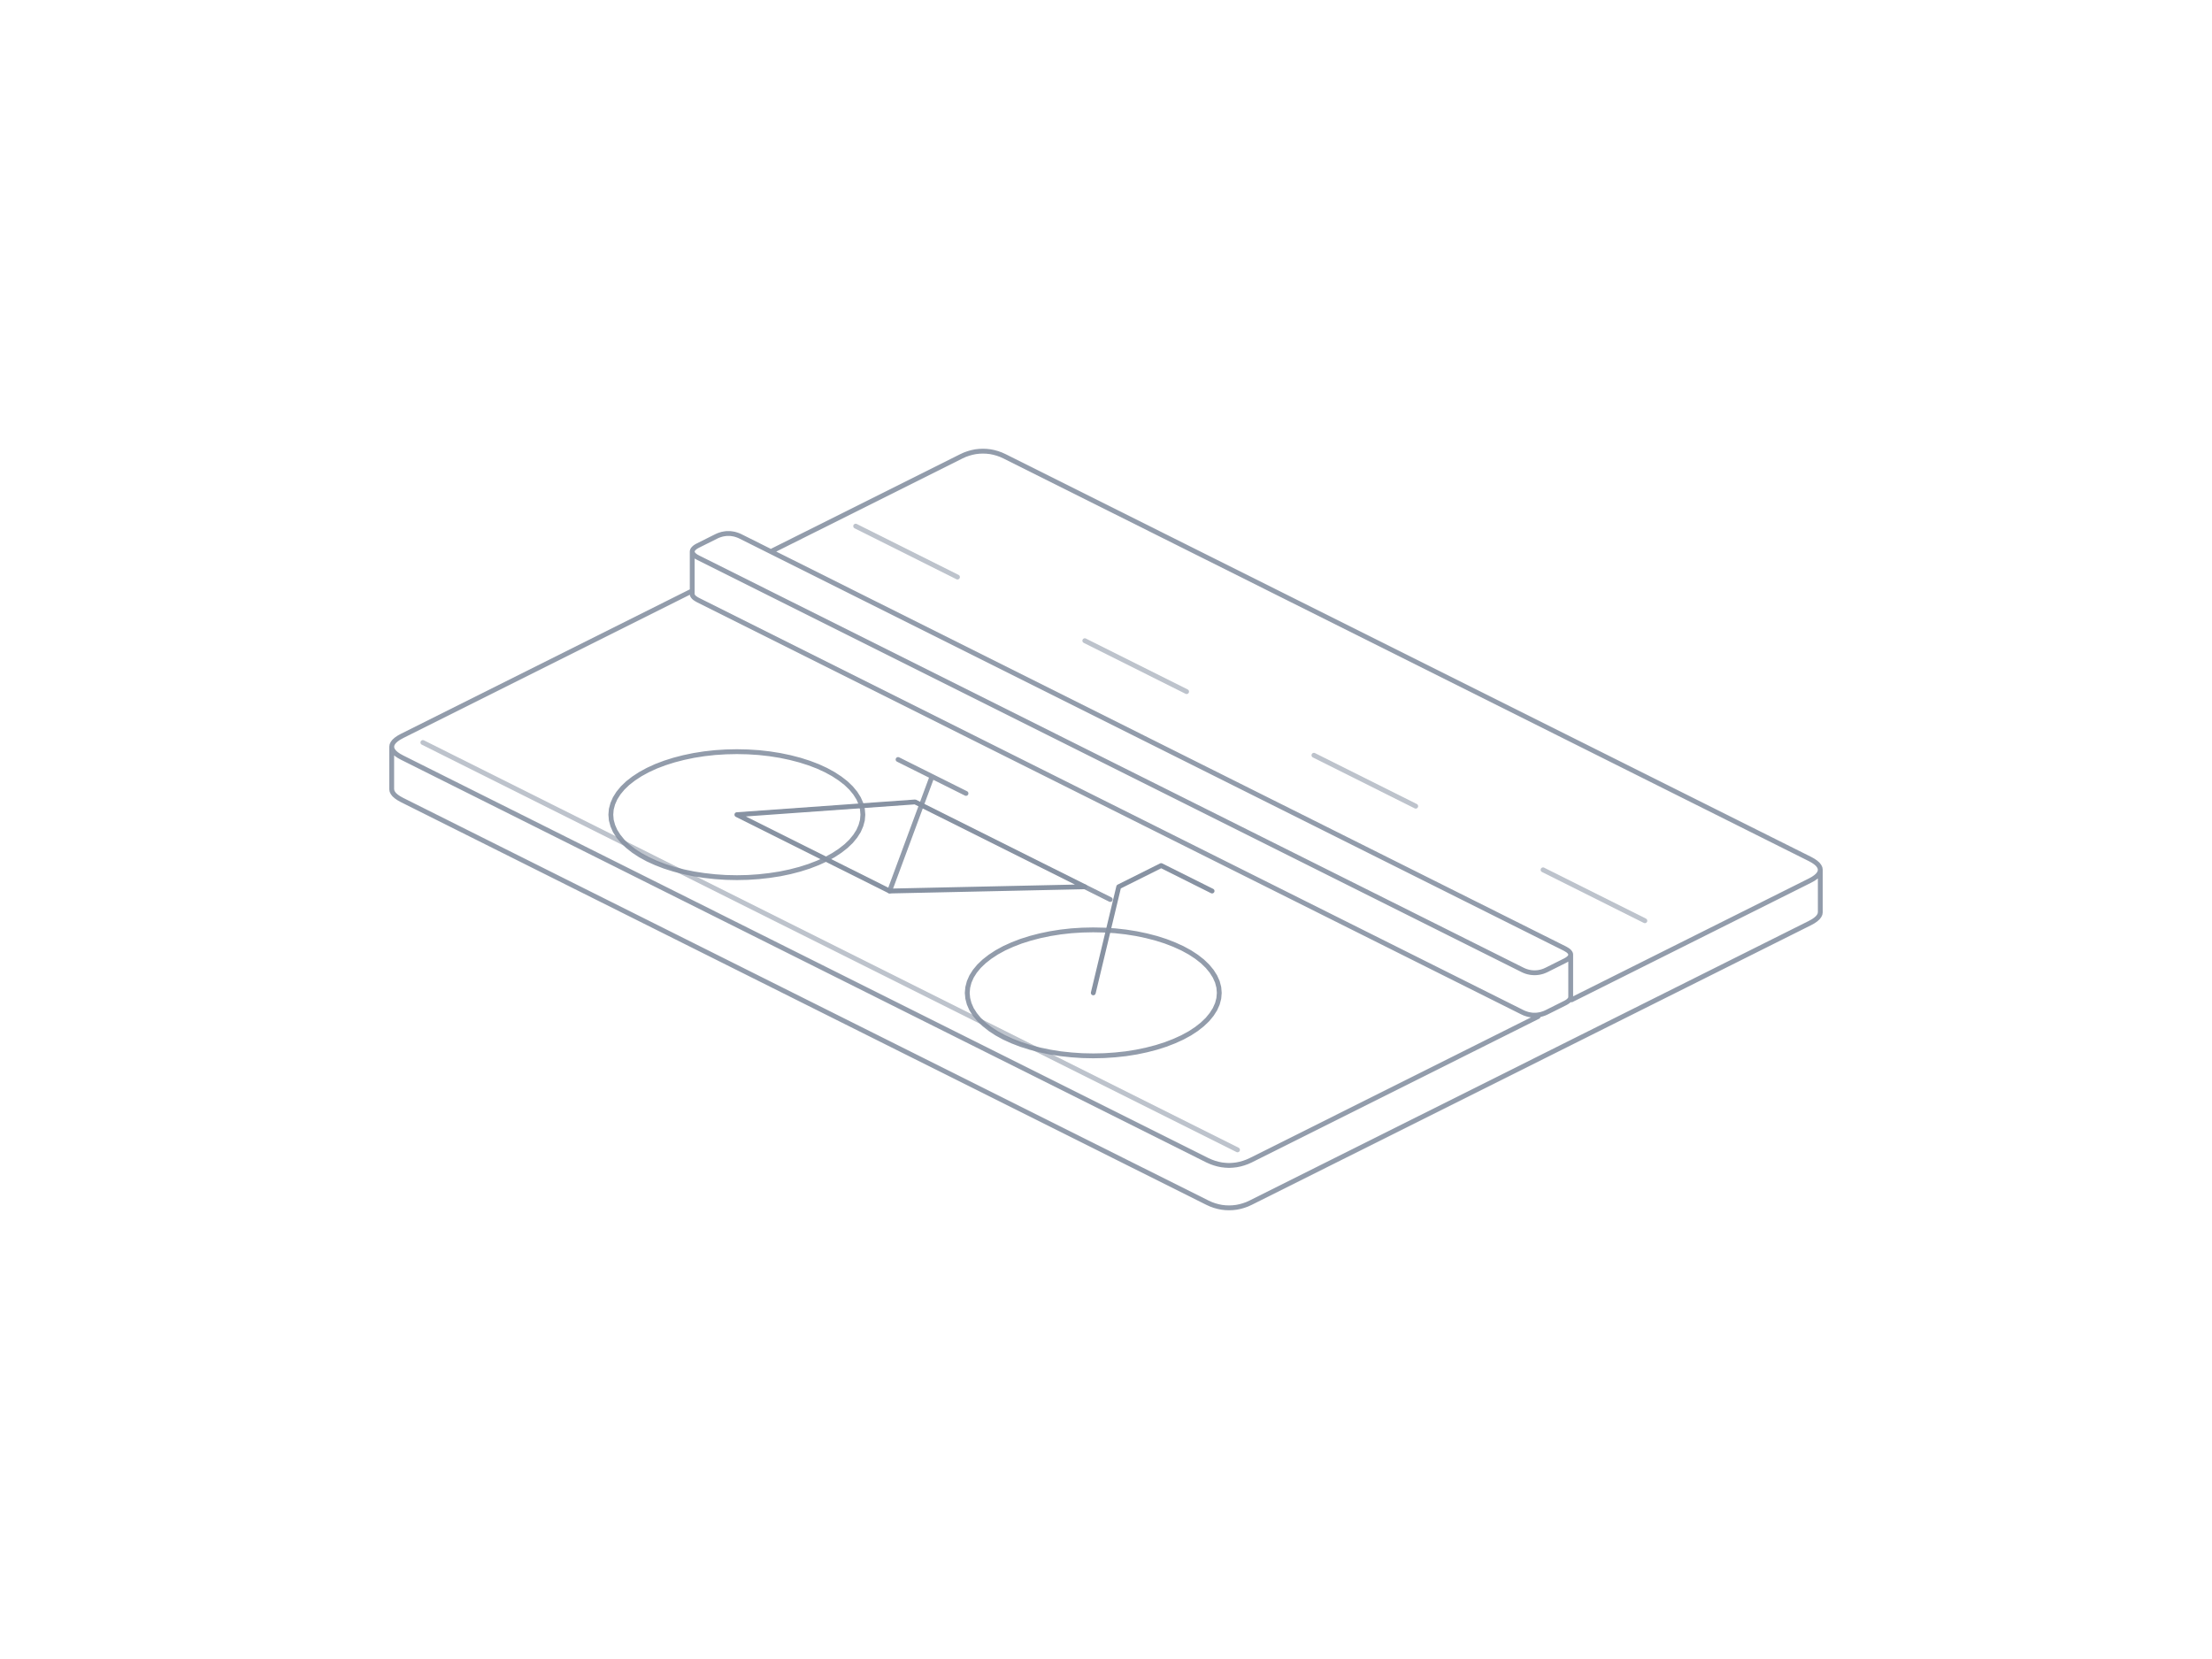
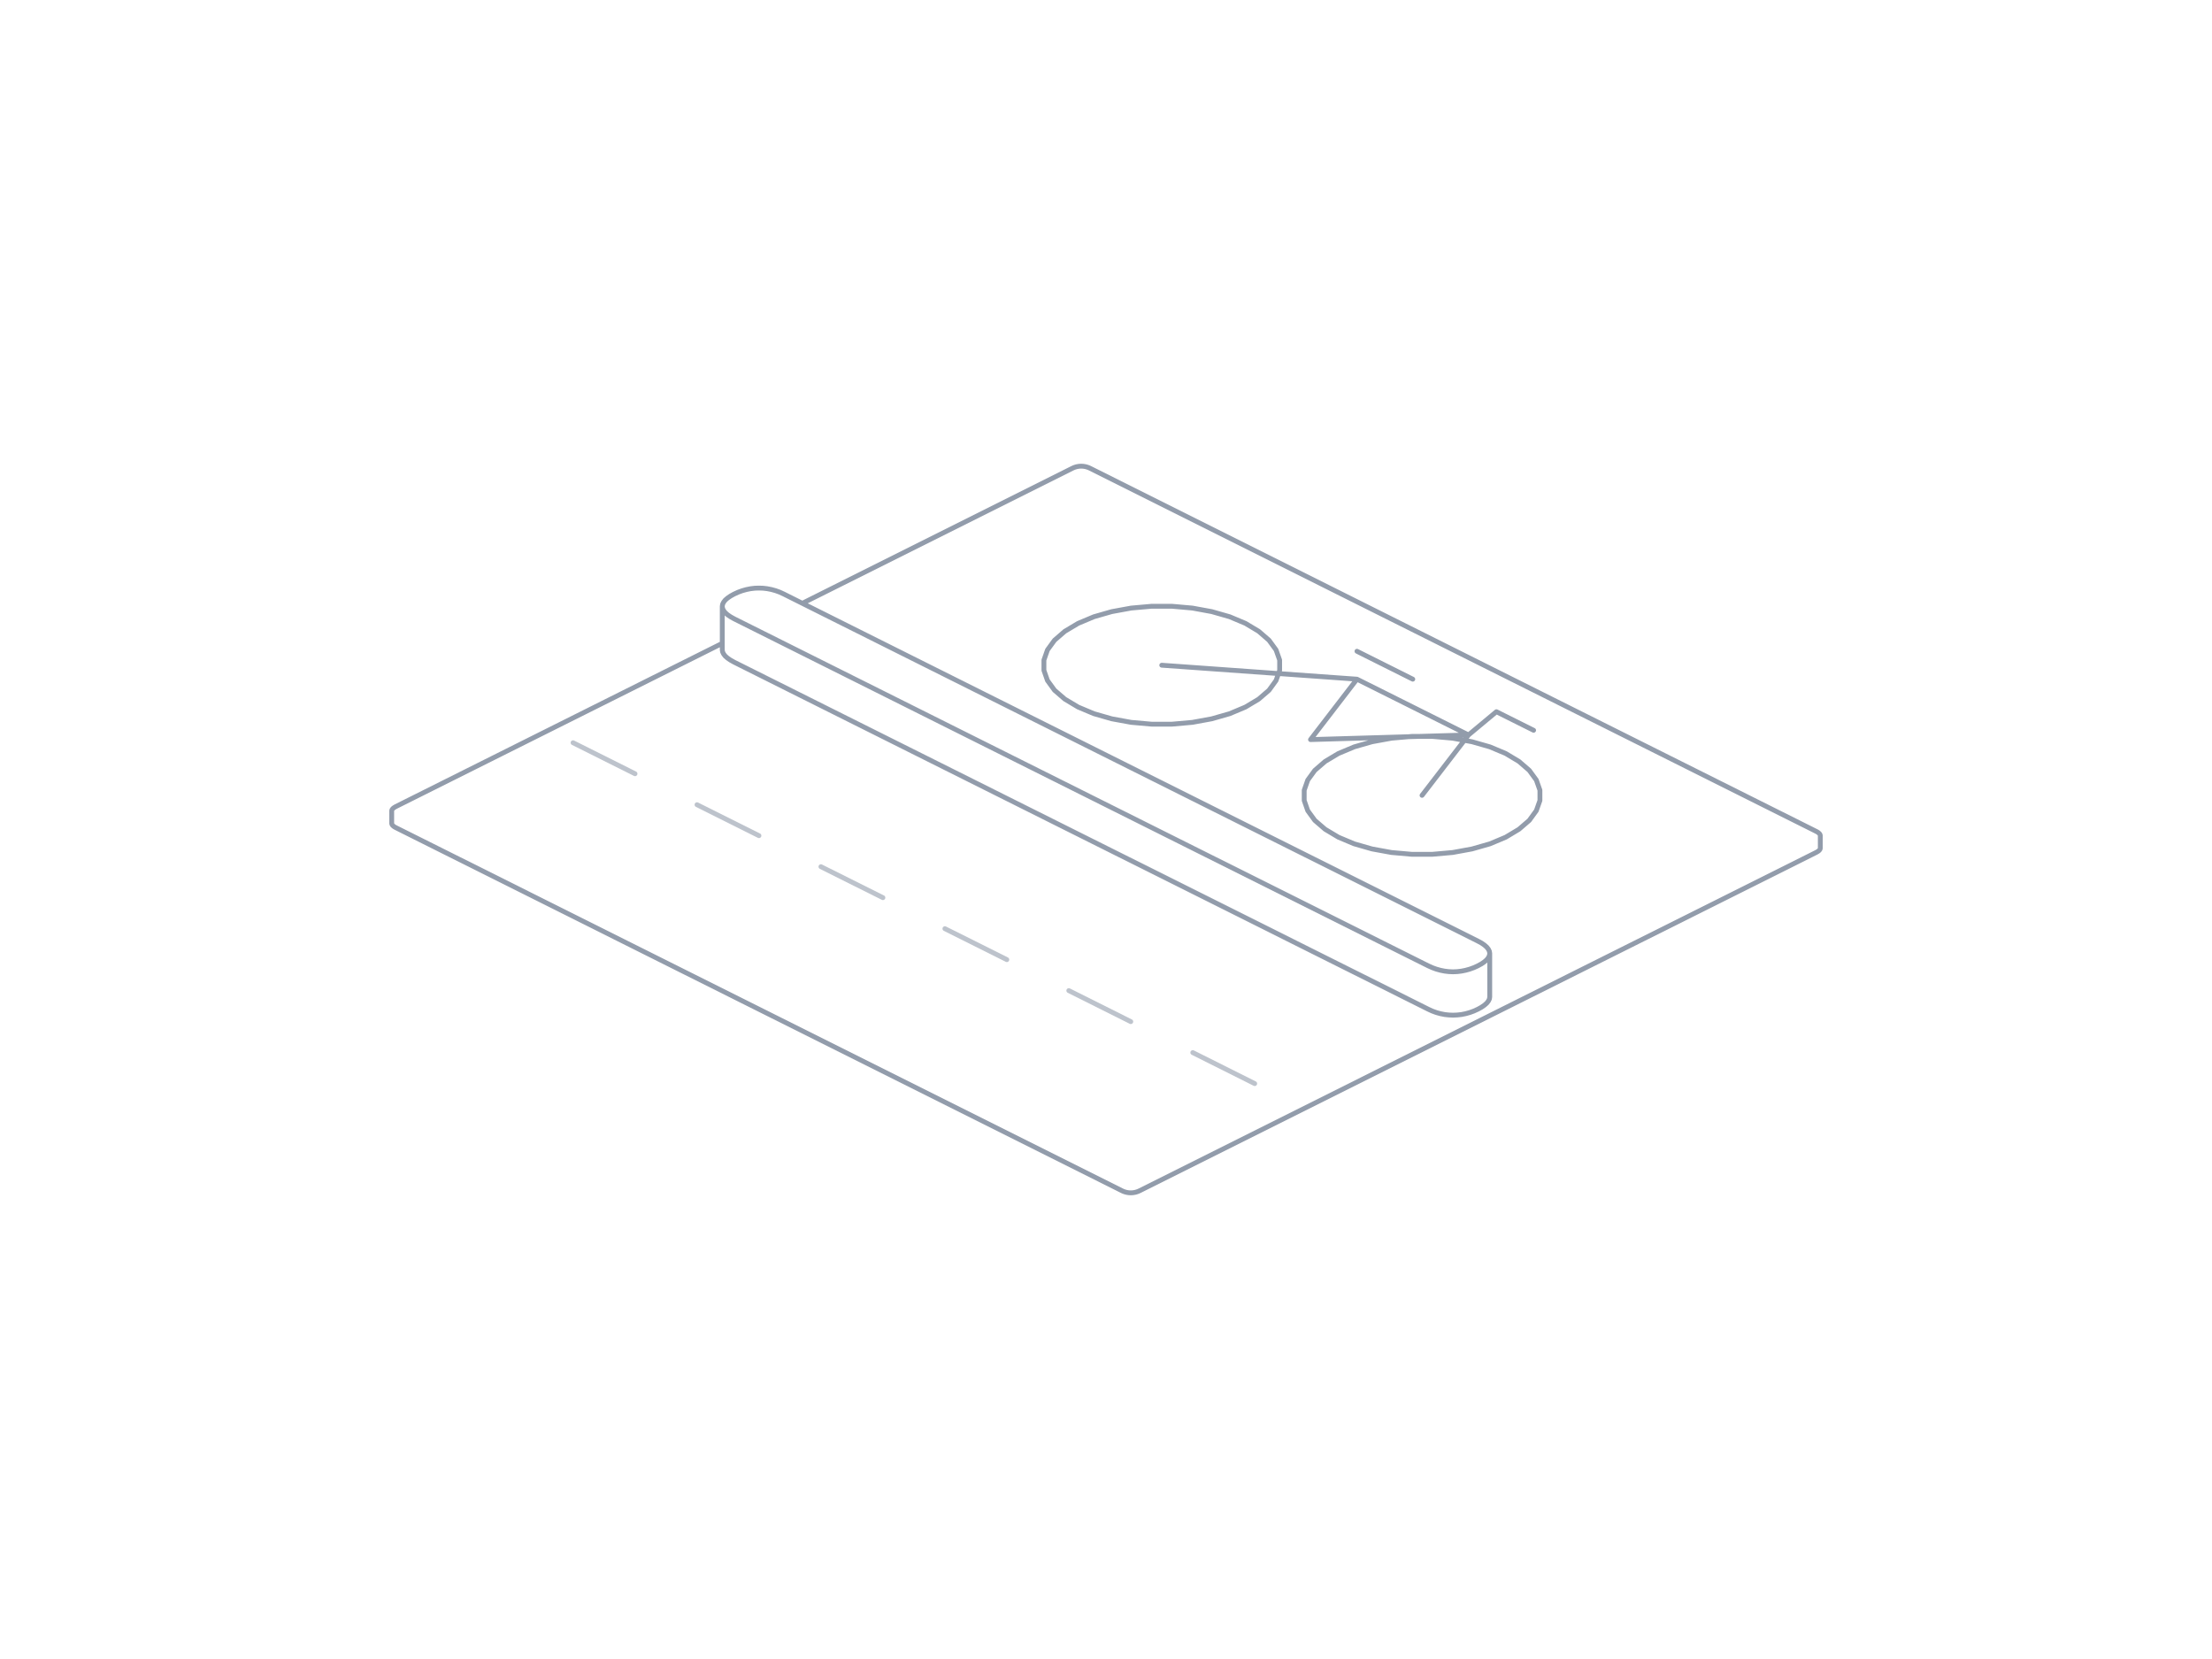
<svg xmlns="http://www.w3.org/2000/svg" viewBox="0 0 480 360" role="img" color="#8792a2" fill="none" stroke="currentColor" stroke-width="1.05" stroke-linecap="round" stroke-linejoin="round">
-   <path vector-effect="non-scaling-stroke" stroke-opacity=".55" d="M185.68,114.17 207.77,125.22 M235.40,139.03 257.49,150.08 M285.12,163.89 307.21,174.94 M334.84,188.75 356.93,199.80 M91.76,161.12 268.54,249.52" />
-   <path vector-effect="non-scaling-stroke" stroke-opacity=".9" d="M213.30,97.90 212.50,97.93 211.70,98.02 210.91,98.18 210.13,98.40 209.35,98.68 208.59,99.03 167.65,119.50 M149.86,128.39 87.26,159.69 86.57,160.07 86.00,160.46 85.56,160.85 85.25,161.25 85.06,161.65 85.00,162.05 85.00,171.25 85.06,171.65 85.25,172.05 85.56,172.45 86.00,172.84 86.57,173.23 87.26,173.61 261.99,260.97 262.76,261.32 263.53,261.60 264.31,261.82 265.10,261.98 265.90,262.07 266.70,262.10 267.50,262.07 268.30,261.98 269.09,261.82 269.87,261.60 270.65,261.32 271.41,260.97 392.74,200.31 393.43,199.93 394.00,199.54 394.44,199.15 394.75,198.75 394.94,198.35 395.00,197.95 395.00,188.75 394.94,188.35 394.75,187.95 394.44,187.55 394.00,187.16 393.43,186.77 392.74,186.39 218.01,99.03 217.24,98.68 216.47,98.40 215.69,98.18 214.90,98.02 214.10,97.93 213.30,97.90 M395.00,188.75 394.94,189.15 394.75,189.55 394.44,189.94 394.00,190.33 393.43,190.72 392.74,191.10 341.02,216.96 M333.76,220.59 271.41,251.77 270.65,252.11 269.87,252.39 269.09,252.61 268.30,252.77 267.50,252.86 266.70,252.90 265.90,252.86 265.10,252.77 264.31,252.61 263.53,252.39 262.76,252.11 261.99,251.77 87.26,164.40 86.57,164.02 86.00,163.63 85.56,163.24 85.25,162.84 85.06,162.45 85.00,162.05 M158.05,115.77 157.61,115.78 157.17,115.84 156.73,115.92 156.29,116.05 155.86,116.20 155.44,116.39 151.46,118.38 151.08,118.59 150.76,118.81 150.52,119.03 150.35,119.25 150.24,119.47 150.21,119.69 150.21,128.90 150.24,129.12 150.35,129.34 150.52,129.56 150.76,129.78 151.08,129.99 151.46,130.21 330.38,219.67 330.80,219.86 331.23,220.01 331.67,220.14 332.11,220.22 332.55,220.28 333.00,220.29 333.44,220.28 333.88,220.22 334.32,220.14 334.76,220.01 335.19,219.86 335.61,219.67 339.59,217.68 339.97,217.47 340.29,217.25 340.53,217.03 340.70,216.81 340.81,216.59 340.84,216.37 340.84,207.16 340.81,206.94 340.70,206.72 340.53,206.50 340.29,206.28 339.97,206.07 339.59,205.85 160.67,116.39 160.25,116.20 159.82,116.05 159.38,115.92 158.94,115.84 158.50,115.78 158.05,115.77 M340.84,207.16 340.81,207.38 340.70,207.61 340.53,207.83 340.29,208.04 339.97,208.26 339.59,208.47 335.61,210.46 335.19,210.65 334.76,210.81 334.32,210.93 333.88,211.02 333.44,211.07 333.00,211.09 332.55,211.07 332.11,211.02 331.67,210.93 331.23,210.81 330.80,210.65 330.38,210.46 151.46,121.00 151.08,120.79 150.76,120.57 150.52,120.35 150.35,120.13 150.24,119.91 150.21,119.69 M179.23,186.45 177.47,187.25 175.58,187.98 173.57,188.62 171.45,189.17 169.25,189.63 166.97,189.98 164.64,190.24 162.28,190.40 159.90,190.45 157.51,190.40 155.15,190.24 152.82,189.98 150.54,189.63 148.34,189.17 146.22,188.62 144.21,187.98 142.32,187.25 140.56,186.45 138.95,185.57 137.50,184.62 136.21,183.61 135.11,182.56 134.20,181.45 133.48,180.32 132.97,179.15 132.65,177.97 132.55,176.78 132.65,175.59 132.97,174.40 133.48,173.24 134.20,172.10 135.11,171.00 136.21,169.94 137.50,168.94 138.95,167.99 140.56,167.11 142.32,166.30 144.21,165.58 146.22,164.94 148.34,164.39 150.54,163.93 152.82,163.57 155.15,163.31 157.51,163.16 159.90,163.11 162.28,163.16 164.64,163.31 166.97,163.57 169.25,163.93 171.45,164.39 173.57,164.94 175.58,165.58 177.47,166.30 179.23,167.11 180.84,167.99 182.29,168.94 183.58,169.94 184.68,171.00 185.59,172.10 186.31,173.24 186.82,174.40 187.14,175.59 187.24,176.78 187.14,177.97 186.82,179.15 186.31,180.32 185.59,181.45 184.68,182.56 183.58,183.61 182.29,184.62 180.84,185.57 179.23,186.45 M256.57,225.12 254.81,225.92 252.92,226.65 250.91,227.29 248.79,227.84 246.59,228.30 244.32,228.66 241.99,228.91 239.62,229.07 237.24,229.12 234.85,229.07 232.49,228.91 230.16,228.66 227.89,228.30 225.68,227.84 223.57,227.29 221.55,226.65 219.66,225.92 217.90,225.12 216.29,224.24 214.84,223.29 213.56,222.28 212.45,221.23 211.54,220.12 210.82,218.99 210.31,217.82 210.00,216.64 209.89,215.45 210.00,214.26 210.31,213.07 210.82,211.91 211.54,210.77 212.45,209.67 213.56,208.61 214.84,207.61 216.29,206.66 217.90,205.78 219.66,204.98 221.55,204.25 223.57,203.61 225.68,203.06 227.89,202.60 230.16,202.24 232.49,201.98 234.85,201.83 237.24,201.78 239.62,201.83 241.99,201.98 244.32,202.24 246.59,202.60 248.79,203.06 250.91,203.61 252.92,204.25 254.81,204.98 256.57,205.78 258.19,206.66 259.64,207.61 260.92,208.61 262.02,209.67 262.93,210.77 263.65,211.91 264.17,213.07 264.48,214.26 264.58,215.45 264.48,216.64 264.17,217.82 263.65,218.99 262.93,220.12 262.02,221.23 260.92,222.28 259.64,223.29 258.19,224.24 256.57,225.12 M193.04,193.35 202.25,168.49 M194.88,164.81 209.62,172.17 M235.40,192.43 240.92,195.19" />
-   <path vector-effect="non-scaling-stroke" stroke-opacity="1" d="M159.90,176.78 198.57,174.02 235.40,192.43 193.04,193.35 159.90,176.78 M237.24,215.45 242.76,192.43 251.97,187.83 263.02,193.35" />
+   <path vector-effect="non-scaling-stroke" stroke-opacity=".55" d="M124.35,161.17 137.80,167.90 M151.25,174.62 164.69,181.34 M178.14,188.07 191.59,194.79 M205.04,201.52 218.48,208.24 M231.93,214.96 245.38,221.69 M258.83,228.41 272.27,235.14" />
+   <path vector-effect="non-scaling-stroke" stroke-opacity=".9" d="M234.62,101.16 234.30,101.17 233.97,101.21 233.65,101.27 233.33,101.36 233.02,101.47 232.71,101.61 174.50,130.72 M156.38,139.78 85.92,175.01 85.64,175.17 85.41,175.32 85.23,175.48 85.10,175.64 85.03,175.80 85.00,175.97 85.00,178.66 85.03,178.82 85.10,178.98 85.23,179.14 85.41,179.30 85.64,179.46 85.92,179.61 243.47,258.39 243.78,258.53 244.09,258.64 244.41,258.73 244.73,258.79 245.05,258.83 245.38,258.84 245.70,258.83 246.03,258.79 246.35,258.73 246.67,258.64 246.98,258.53 247.29,258.39 394.08,184.99 394.36,184.83 394.59,184.68 394.77,184.52 394.90,184.36 394.97,184.20 395.00,184.03 395.00,181.34 394.97,181.18 394.90,181.02 394.77,180.86 394.59,180.70 394.36,180.54 394.08,180.39 236.53,101.61 236.22,101.47 235.91,101.36 235.59,101.27 235.27,101.21 234.95,101.17 234.62,101.16 M164.69,127.61 163.78,127.64 162.87,127.75 161.97,127.93 161.07,128.18 160.19,128.50 159.32,128.90 159.31,128.90 158.52,129.34 157.88,129.78 157.37,130.22 157.02,130.68 156.80,131.13 156.73,131.59 156.73,141.00 156.80,141.46 157.02,141.91 157.37,142.37 157.88,142.81 158.52,143.25 159.31,143.69 309.93,219.00 310.80,219.40 311.68,219.72 312.58,219.97 313.48,220.15 314.39,220.25 315.31,220.29 316.22,220.25 317.13,220.15 318.03,219.97 318.93,219.72 319.81,219.40 320.68,219.00 320.69,219.00 321.48,218.56 322.12,218.12 322.63,217.67 322.98,217.22 323.20,216.77 323.27,216.31 323.27,206.90 323.20,206.44 322.98,205.98 322.63,205.53 322.12,205.08 321.48,204.64 320.69,204.21 170.07,128.90 169.20,128.50 168.32,128.18 167.42,127.93 166.52,127.75 165.61,127.64 164.69,127.61 M323.27,206.90 323.20,207.35 322.98,207.81 322.63,208.26 322.12,208.71 321.48,209.15 320.69,209.58 320.68,209.59 319.81,209.98 318.93,210.30 318.03,210.55 317.13,210.73 316.22,210.84 315.31,210.88 314.39,210.84 313.48,210.73 312.58,210.55 311.68,210.30 310.80,209.98 309.93,209.59 159.31,134.28 158.52,133.84 157.88,133.40 157.37,132.95 157.02,132.50 156.80,132.04 156.73,131.59 M270.26,153.43 266.83,154.87 262.95,155.98 258.75,156.75 254.34,157.14 249.87,157.14 245.46,156.75 241.25,155.98 237.38,154.87 233.95,153.43 231.07,151.71 228.83,149.78 227.30,147.67 226.53,145.47 226.53,143.23 227.30,141.03 228.83,138.93 231.07,136.99 233.95,135.27 237.38,133.83 241.25,132.72 245.46,131.95 249.87,131.56 254.34,131.56 258.75,131.95 262.95,132.72 266.83,133.83 270.26,135.27 273.13,136.99 275.37,138.93 276.90,141.03 277.68,143.23 277.68,145.47 276.90,147.67 275.37,149.78 273.13,151.71 270.26,153.43 M326.74,181.67 323.31,183.11 319.43,184.22 315.23,184.99 310.82,185.38 306.35,185.38 301.94,184.99 297.73,184.22 293.86,183.11 290.43,181.67 287.55,179.95 285.31,178.02 283.78,175.91 283.01,173.71 283.01,171.47 283.78,169.27 285.31,167.17 287.55,165.23 290.43,163.51 293.86,162.07 297.73,160.96 301.94,160.19 306.35,159.80 310.82,159.80 315.23,160.19 319.43,160.96 323.31,162.07 326.74,163.51 329.61,165.23 331.85,167.17 333.38,169.27 334.16,171.47 334.16,173.71 333.38,175.91 331.85,178.02 329.61,179.95 326.74,181.67 M252.10,144.35 294.46,147.38 318.67,159.48 308.58,172.59 M294.46,147.38 284.38,160.49 318.67,159.48 M294.46,141.32 306.57,147.38 M318.67,159.48 324.72,154.44 332.79,158.47" />
</svg>
